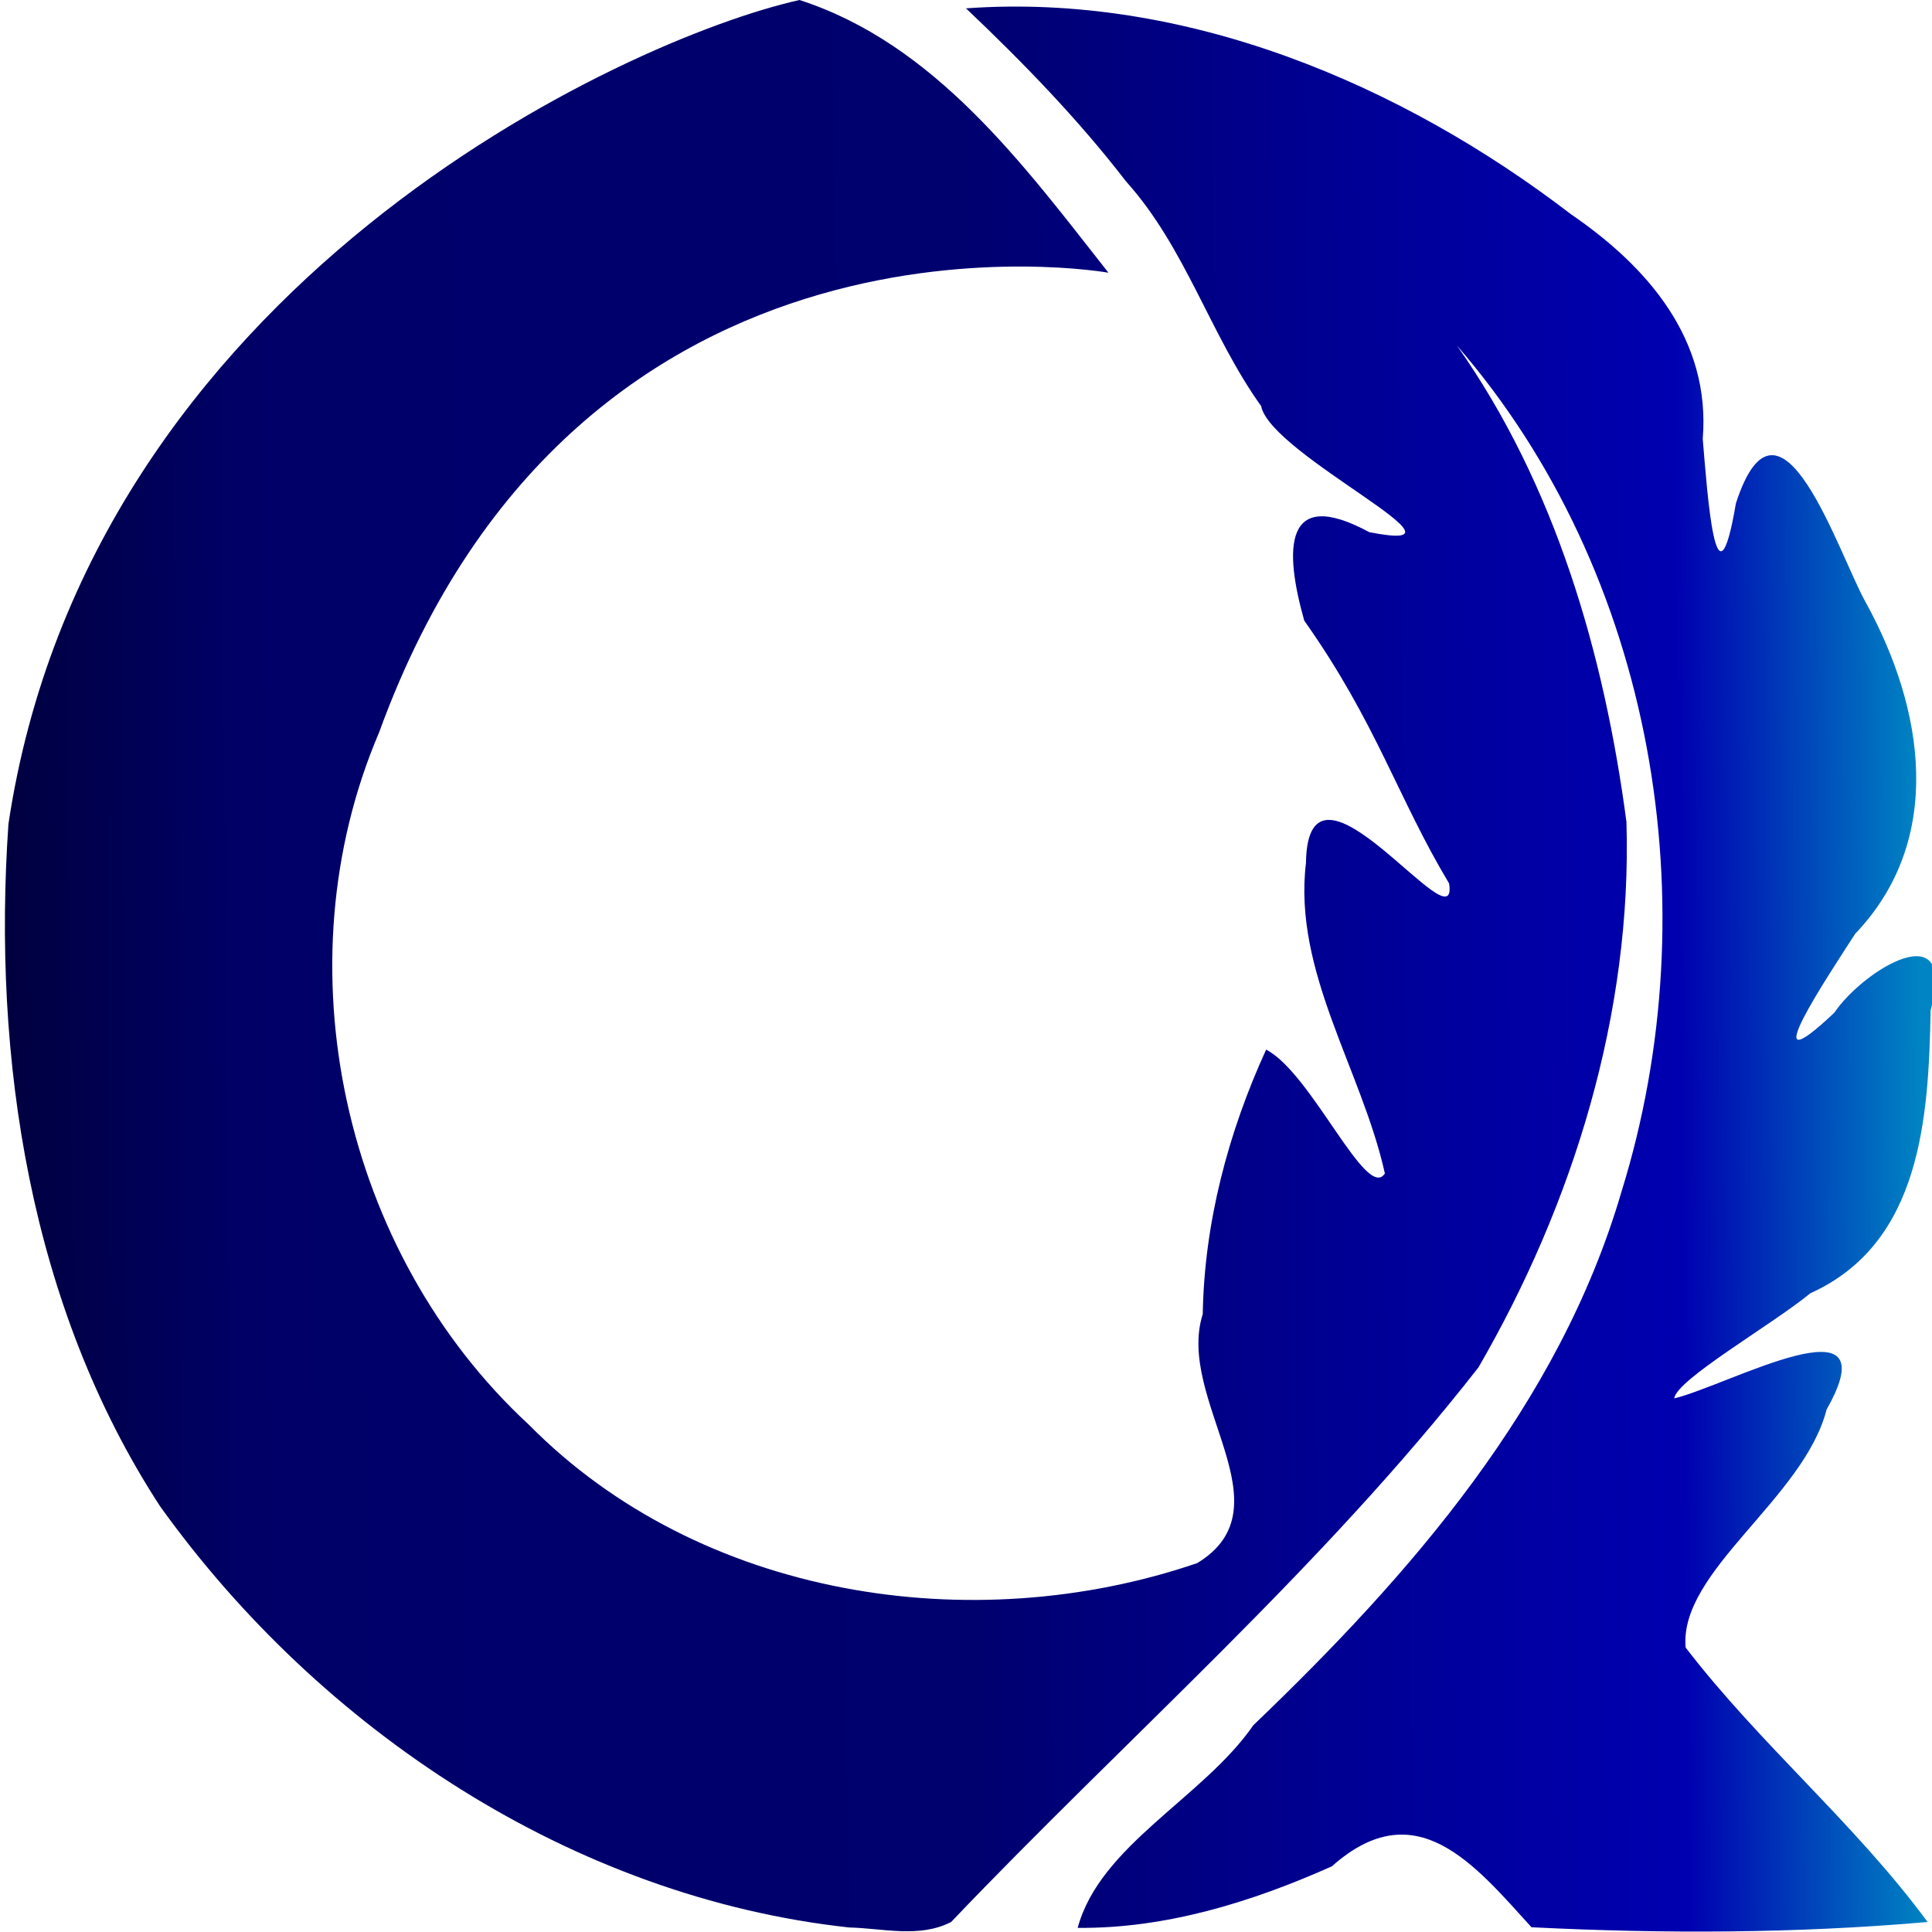
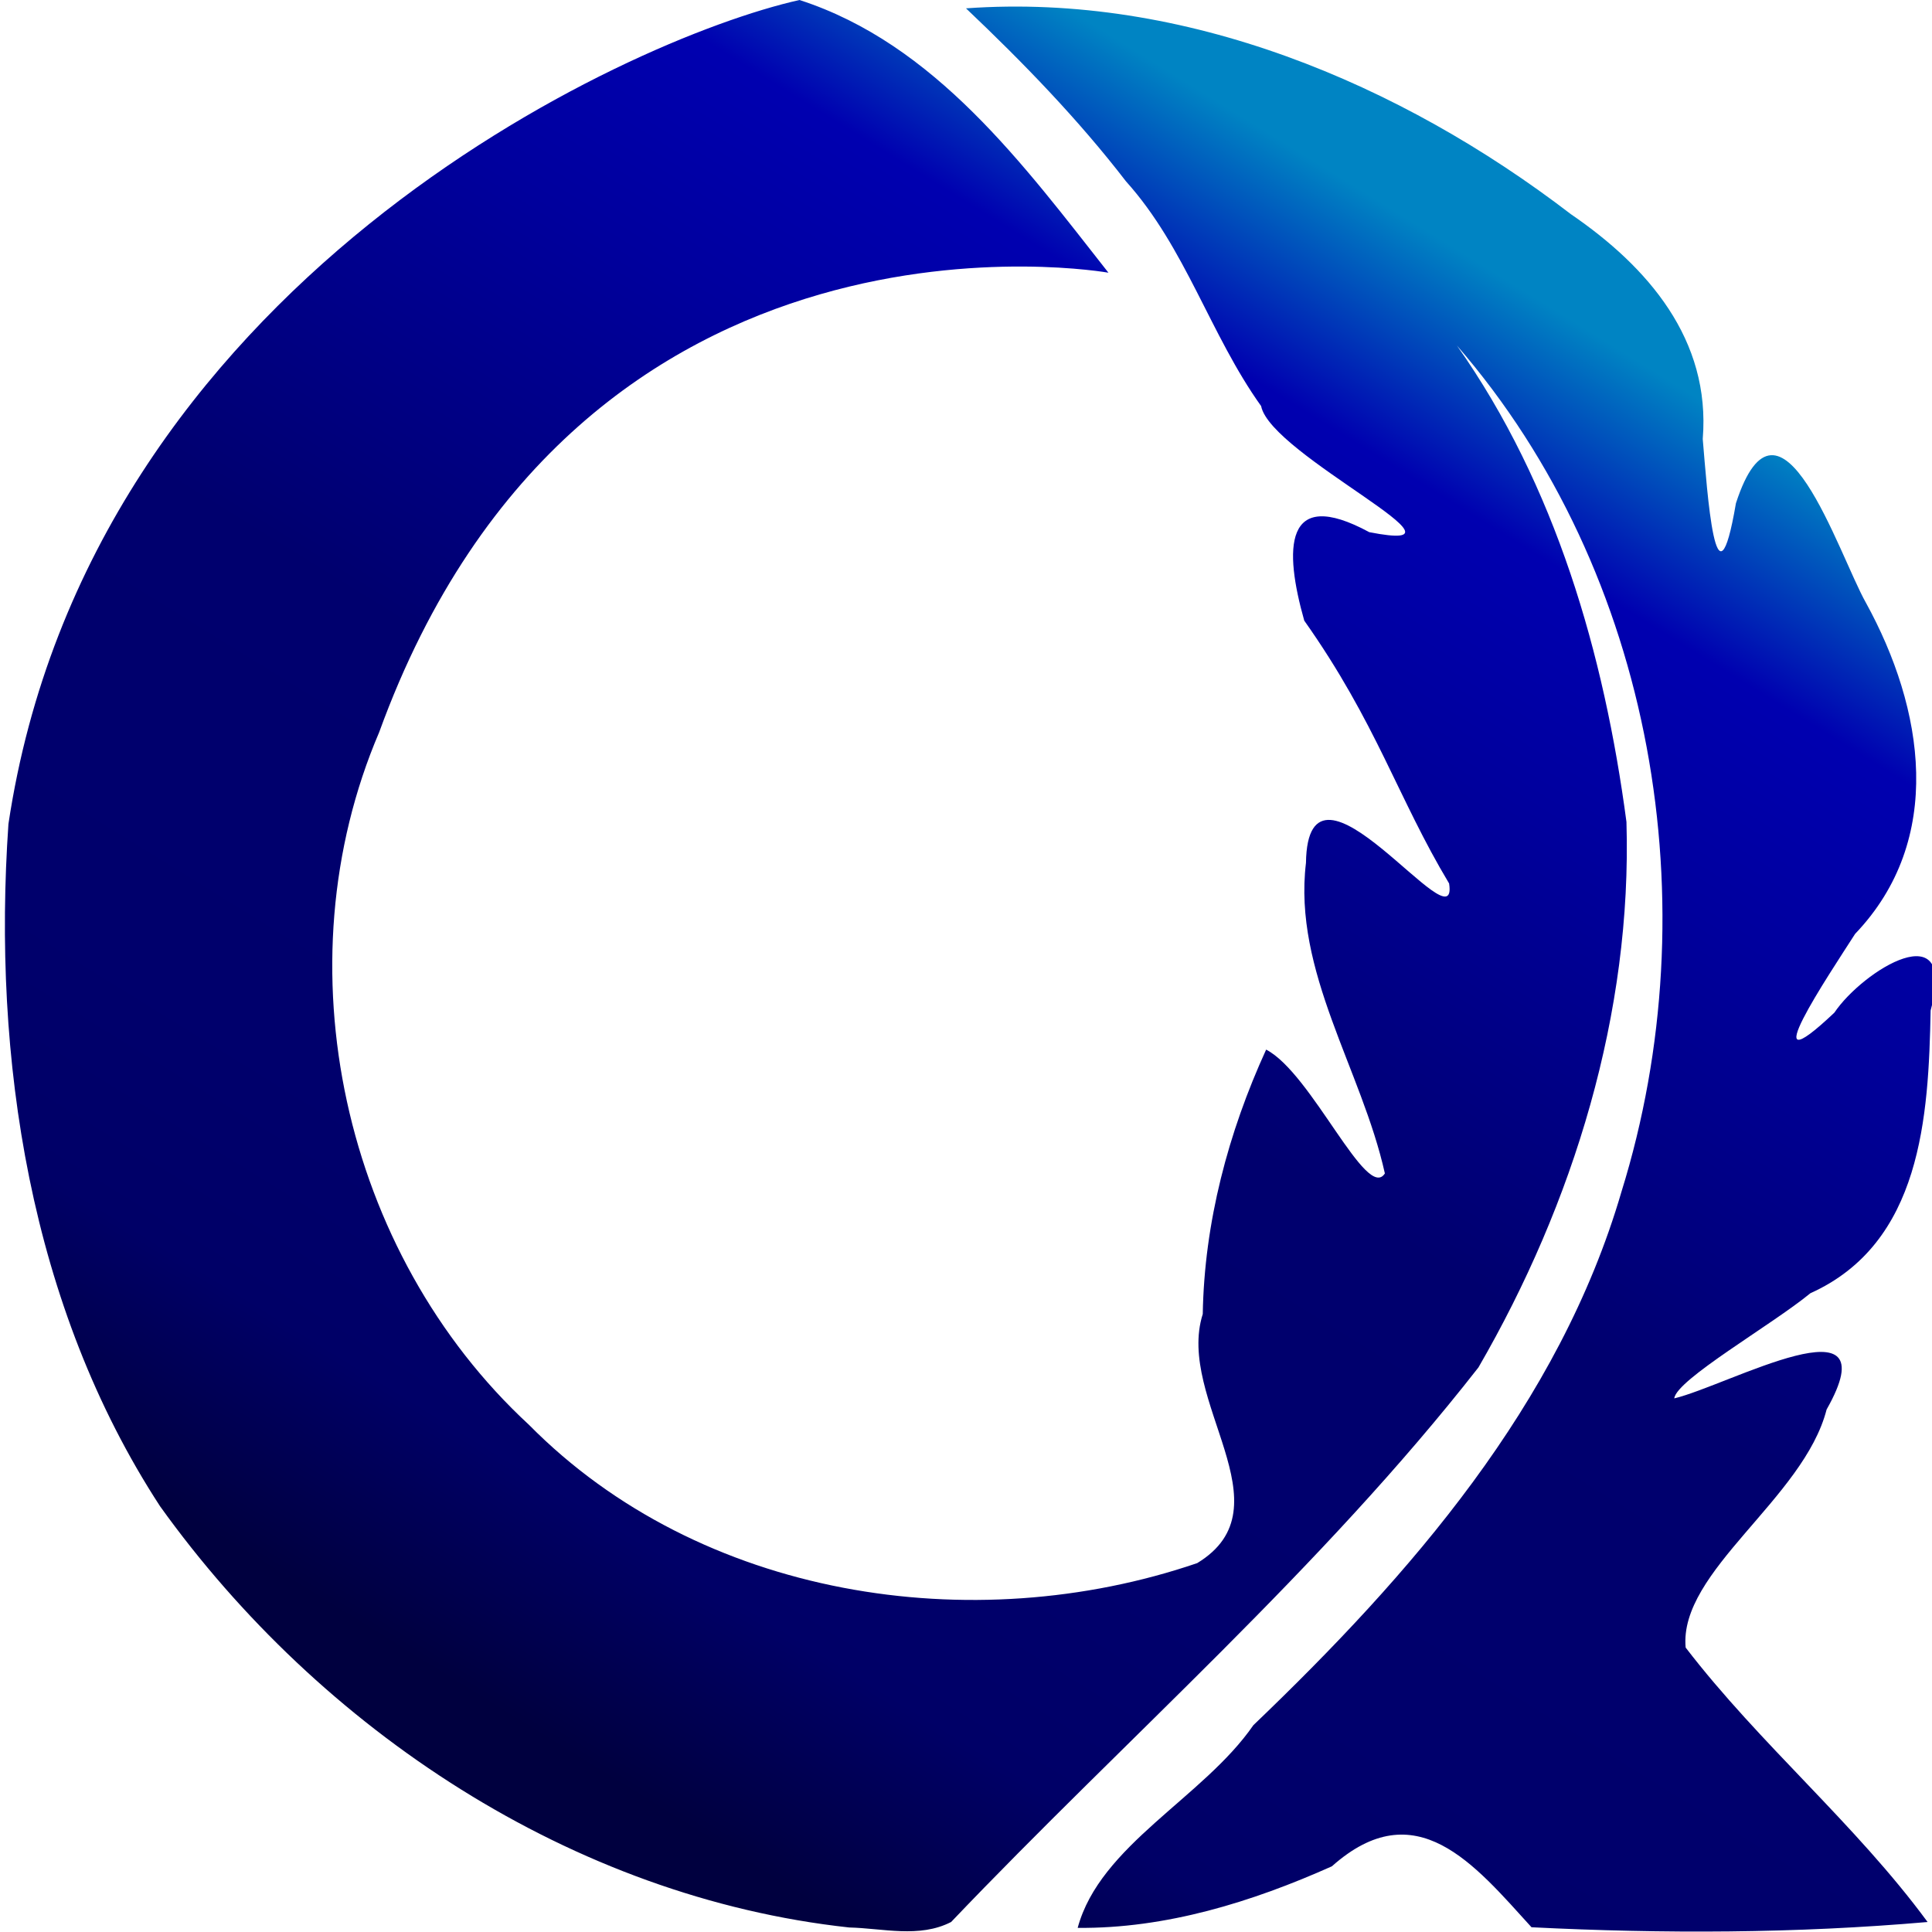
<svg xmlns="http://www.w3.org/2000/svg" xmlns:xlink="http://www.w3.org/1999/xlink" version="1.1" id="svg1" width="438" height="438" viewBox="0 0 438 438">
  <defs id="defs1">
    <linearGradient id="linearGradient1">
      <stop style="stop-color:#0084c3;stop-opacity:1;" offset="0" id="stop1" />
      <stop style="stop-color:#0000b0;stop-opacity:1;" offset="0.125" id="stop7" />
      <stop style="stop-color:#00009d;stop-opacity:1;" offset="0.25" id="stop3" />
      <stop style="stop-color:#00006e;stop-opacity:1;" offset="0.5" id="stop4" />
      <stop style="stop-color:#00006c;stop-opacity:1;" offset="0.75" id="stop5" />
      <stop style="stop-color:#000067;stop-opacity:1;" offset="0.875" id="stop8" />
      <stop style="stop-color:#00003f;stop-opacity:1;" offset="1" id="stop2" />
    </linearGradient>
-     <linearGradient xlink:href="#linearGradient1" id="linearGradient2" x1="435.161" y1="217.443" x2="0.233" y2="221.211" gradientUnits="userSpaceOnUse" />
+     <linearGradient xlink:href="#linearGradient1" id="linearGradient2" x1="244.511" y1="3.433" x2="36.404" y2="340.273" gradientUnits="userSpaceOnUse" />
  </defs>
  <g id="g1">
    <path style="fill:url(#linearGradient2);stroke:none;stroke-opacity:1" d="M 192.492,436.973 C 129.8,430.129 72.618,392.173 36.29,341.484 6.755,296.185 -1.758,239.913 1.913,186.803 20.274,64.466 141.687,8.842 181.248,0 c 30.77,9.94 50.896,37.478 70.044,61.823 0.224,0.06 -119.59,-21.676 -165.334,104.19 -22.604,52.831 -8.192,118.056 33.958,156.999 38.738,39.217 100.466,48.788 151.497,31.36 21.04,-12.781 -4.933,-36.984 1.262,-56.465 0.347,-20.728 5.774,-41.162 14.37,-59.952 10.297,5.315 22.787,34.591 26.917,28.07 -5.248,-23.563 -20.854,-45.756 -17.889,-70.394 0.416,-29.884 34.79,19.865 32.451,4.659 -11.654,-19.415 -16.473,-36.434 -32.838,-59.585 -4.56,-16.113 -4.777,-30.61 14.741,-20.059 27.197,5.335 -22.363,-17.429 -24.52,-28.586 C 274.342,75.895 268.798,56.151 255.283,41.128 244.393,26.993 231.927,14.159 219,1.892 268.487,-1.669 317.426,18.868 356.144,48.563 c 17.451,11.943 31.724,28.428 29.882,50.955 1.019,11.877 2.969,41.294 7.523,14.573 9.929,-30.497 23.268,11.555 29.465,22.548 13.209,24.011 17.993,53.691 -2.447,75.083 -5.912,9.219 -23.861,35.956 -4.705,17.858 6.439,-9.565 28.06,-23.008 21.827,-0.493 -0.469,24.102 -2.054,52.737 -27.258,64.098 -8.715,7.168 -30.382,19.578 -30.862,23.841 12.213,-2.921 49.346,-23.617 34.538,2.52 -5.171,20.199 -33.553,36.671 -31.957,53.97 16.869,21.973 38.414,39.885 54.851,62.219 -29.852,2.6 -59.881,2.685 -89.794,1.189 -12.969,-14.258 -26.221,-30.765 -45.26,-13.815 -18.116,8.089 -37.61,14.144 -57.628,13.955 5.05,-18.775 28.491,-29.515 39.828,-45.949 35.58,-34.076 69.372,-72.69 83.458,-120.958 20.114,-64.702 7.522,-140.149 -37.307,-191.819 22.359,31.7 33.382,69.951 38.432,107.996 1.298,43.292 -11.989,86.452 -33.555,123.672 -35.714,45.691 -79.644,83.883 -119.547,125.724 -7.219,3.712 -15.473,1.417 -23.135,1.244 z" id="path1" />
  </g>
</svg>
